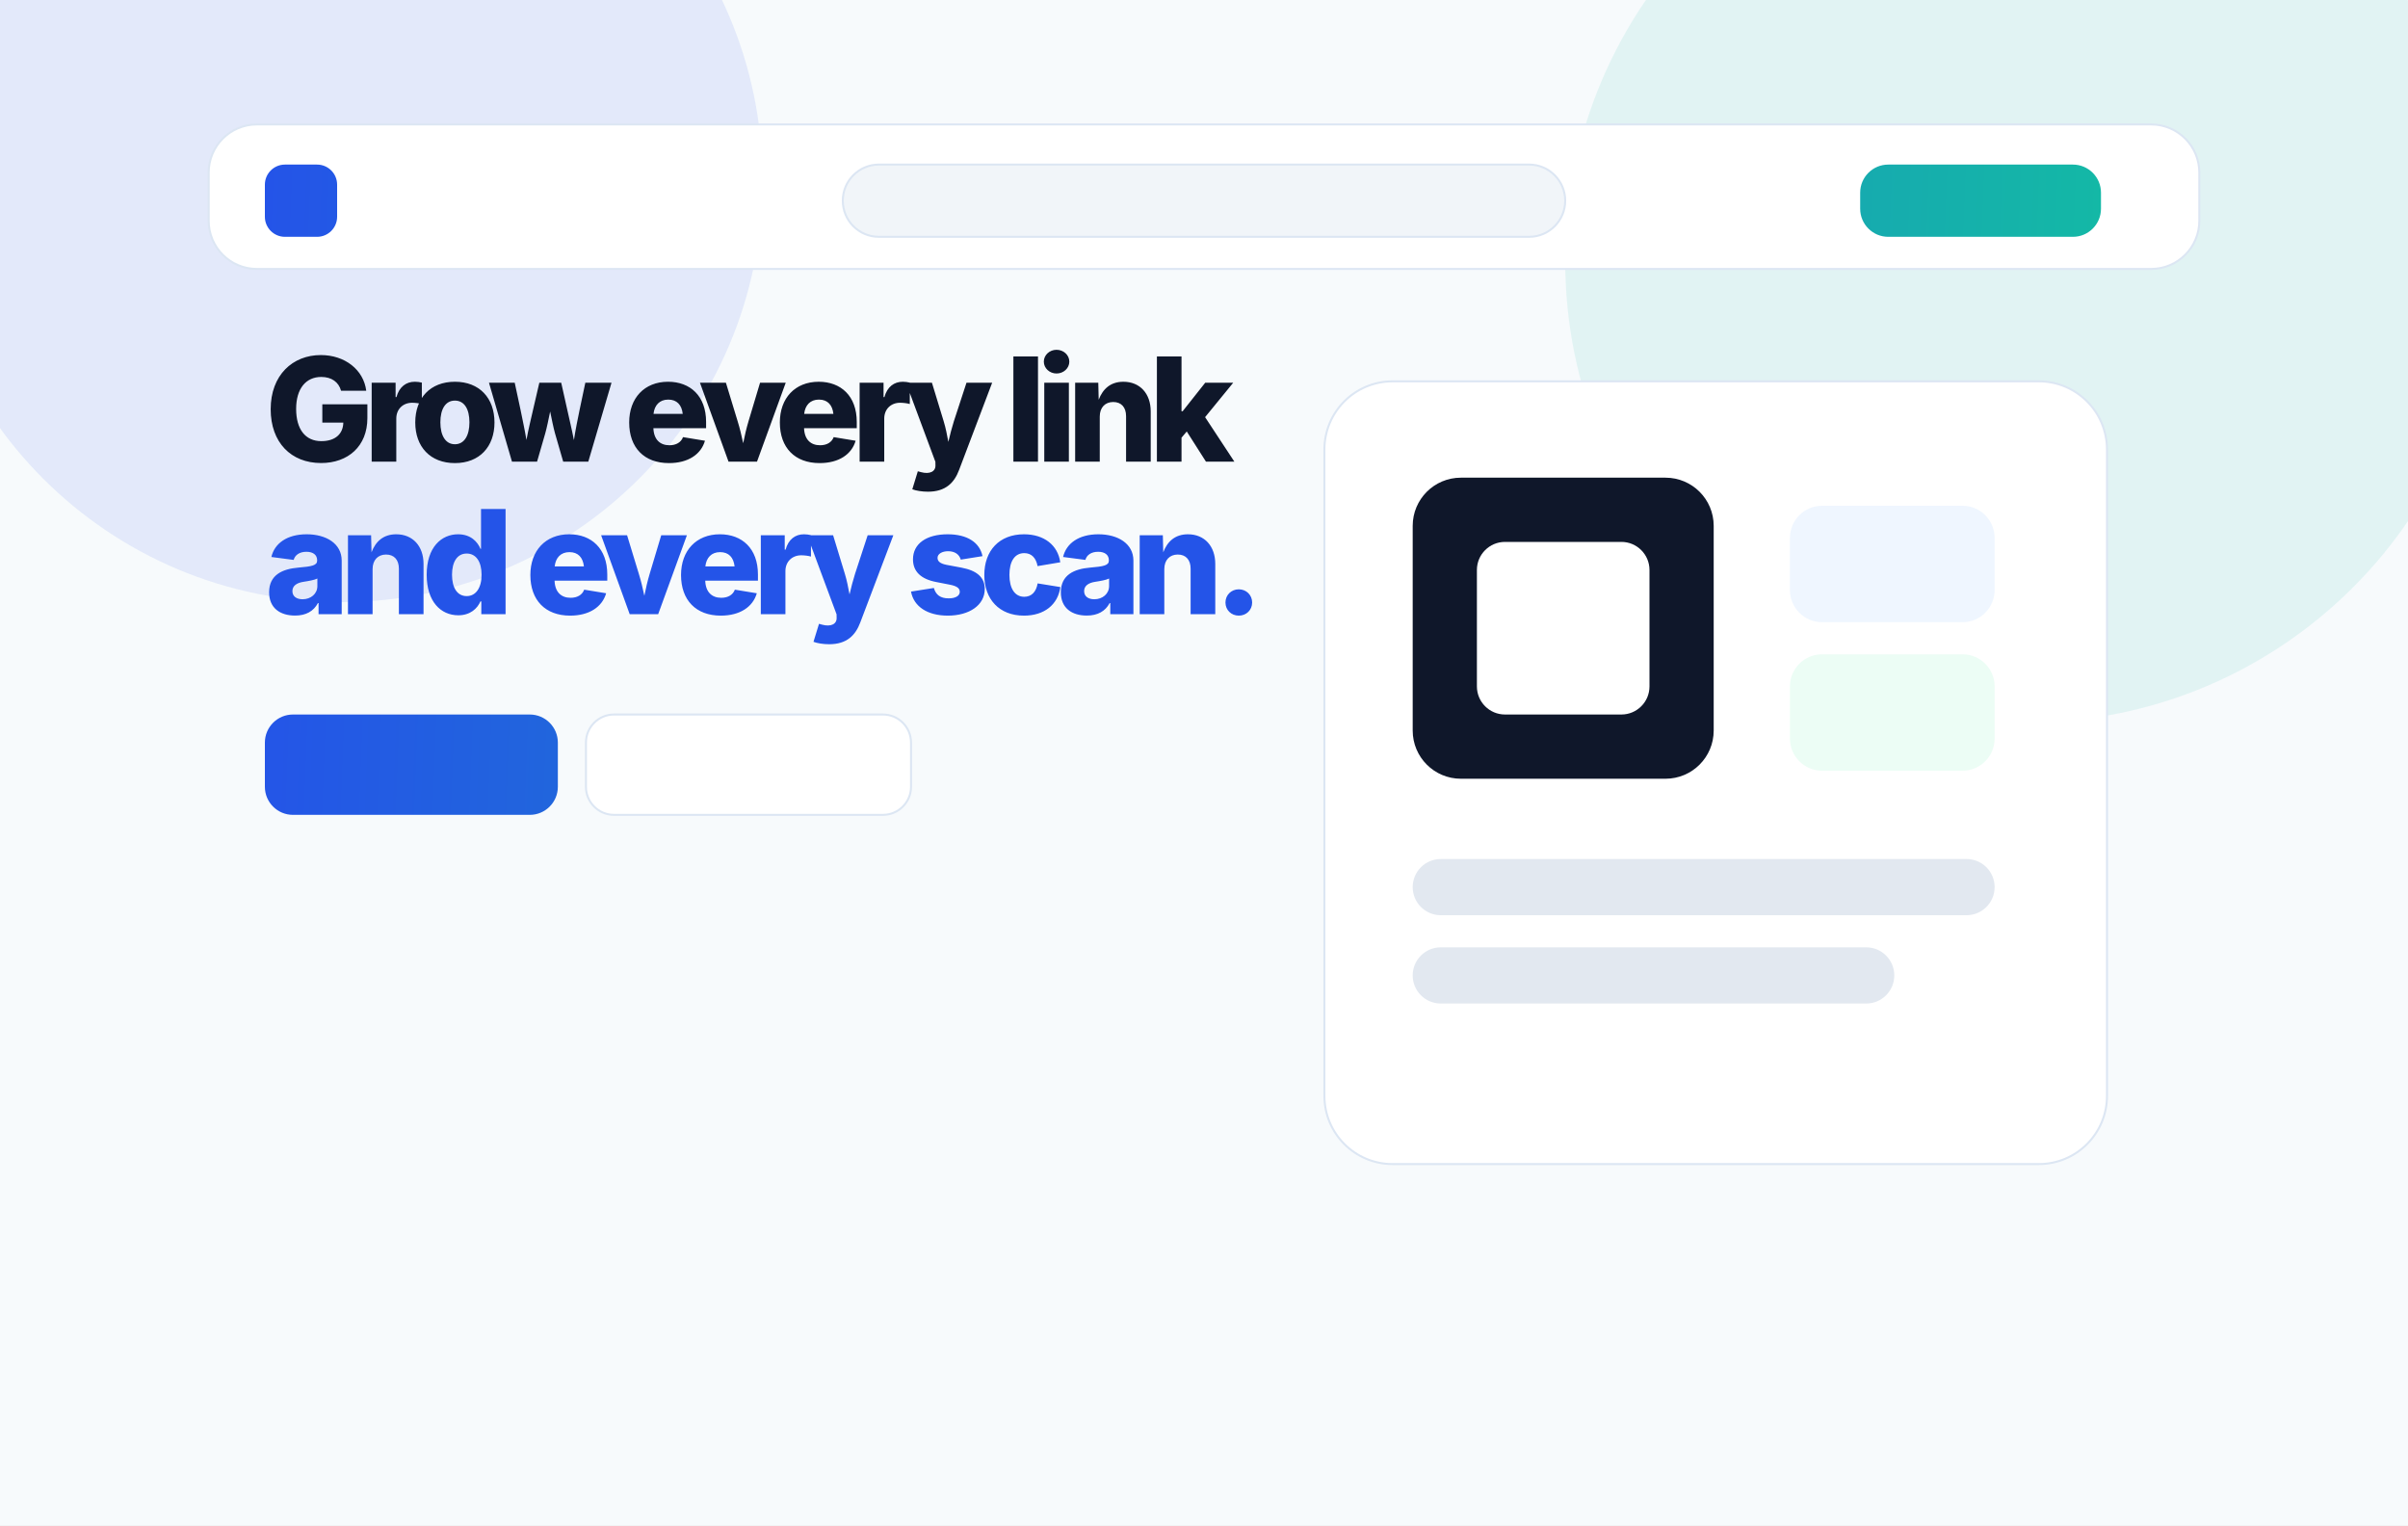
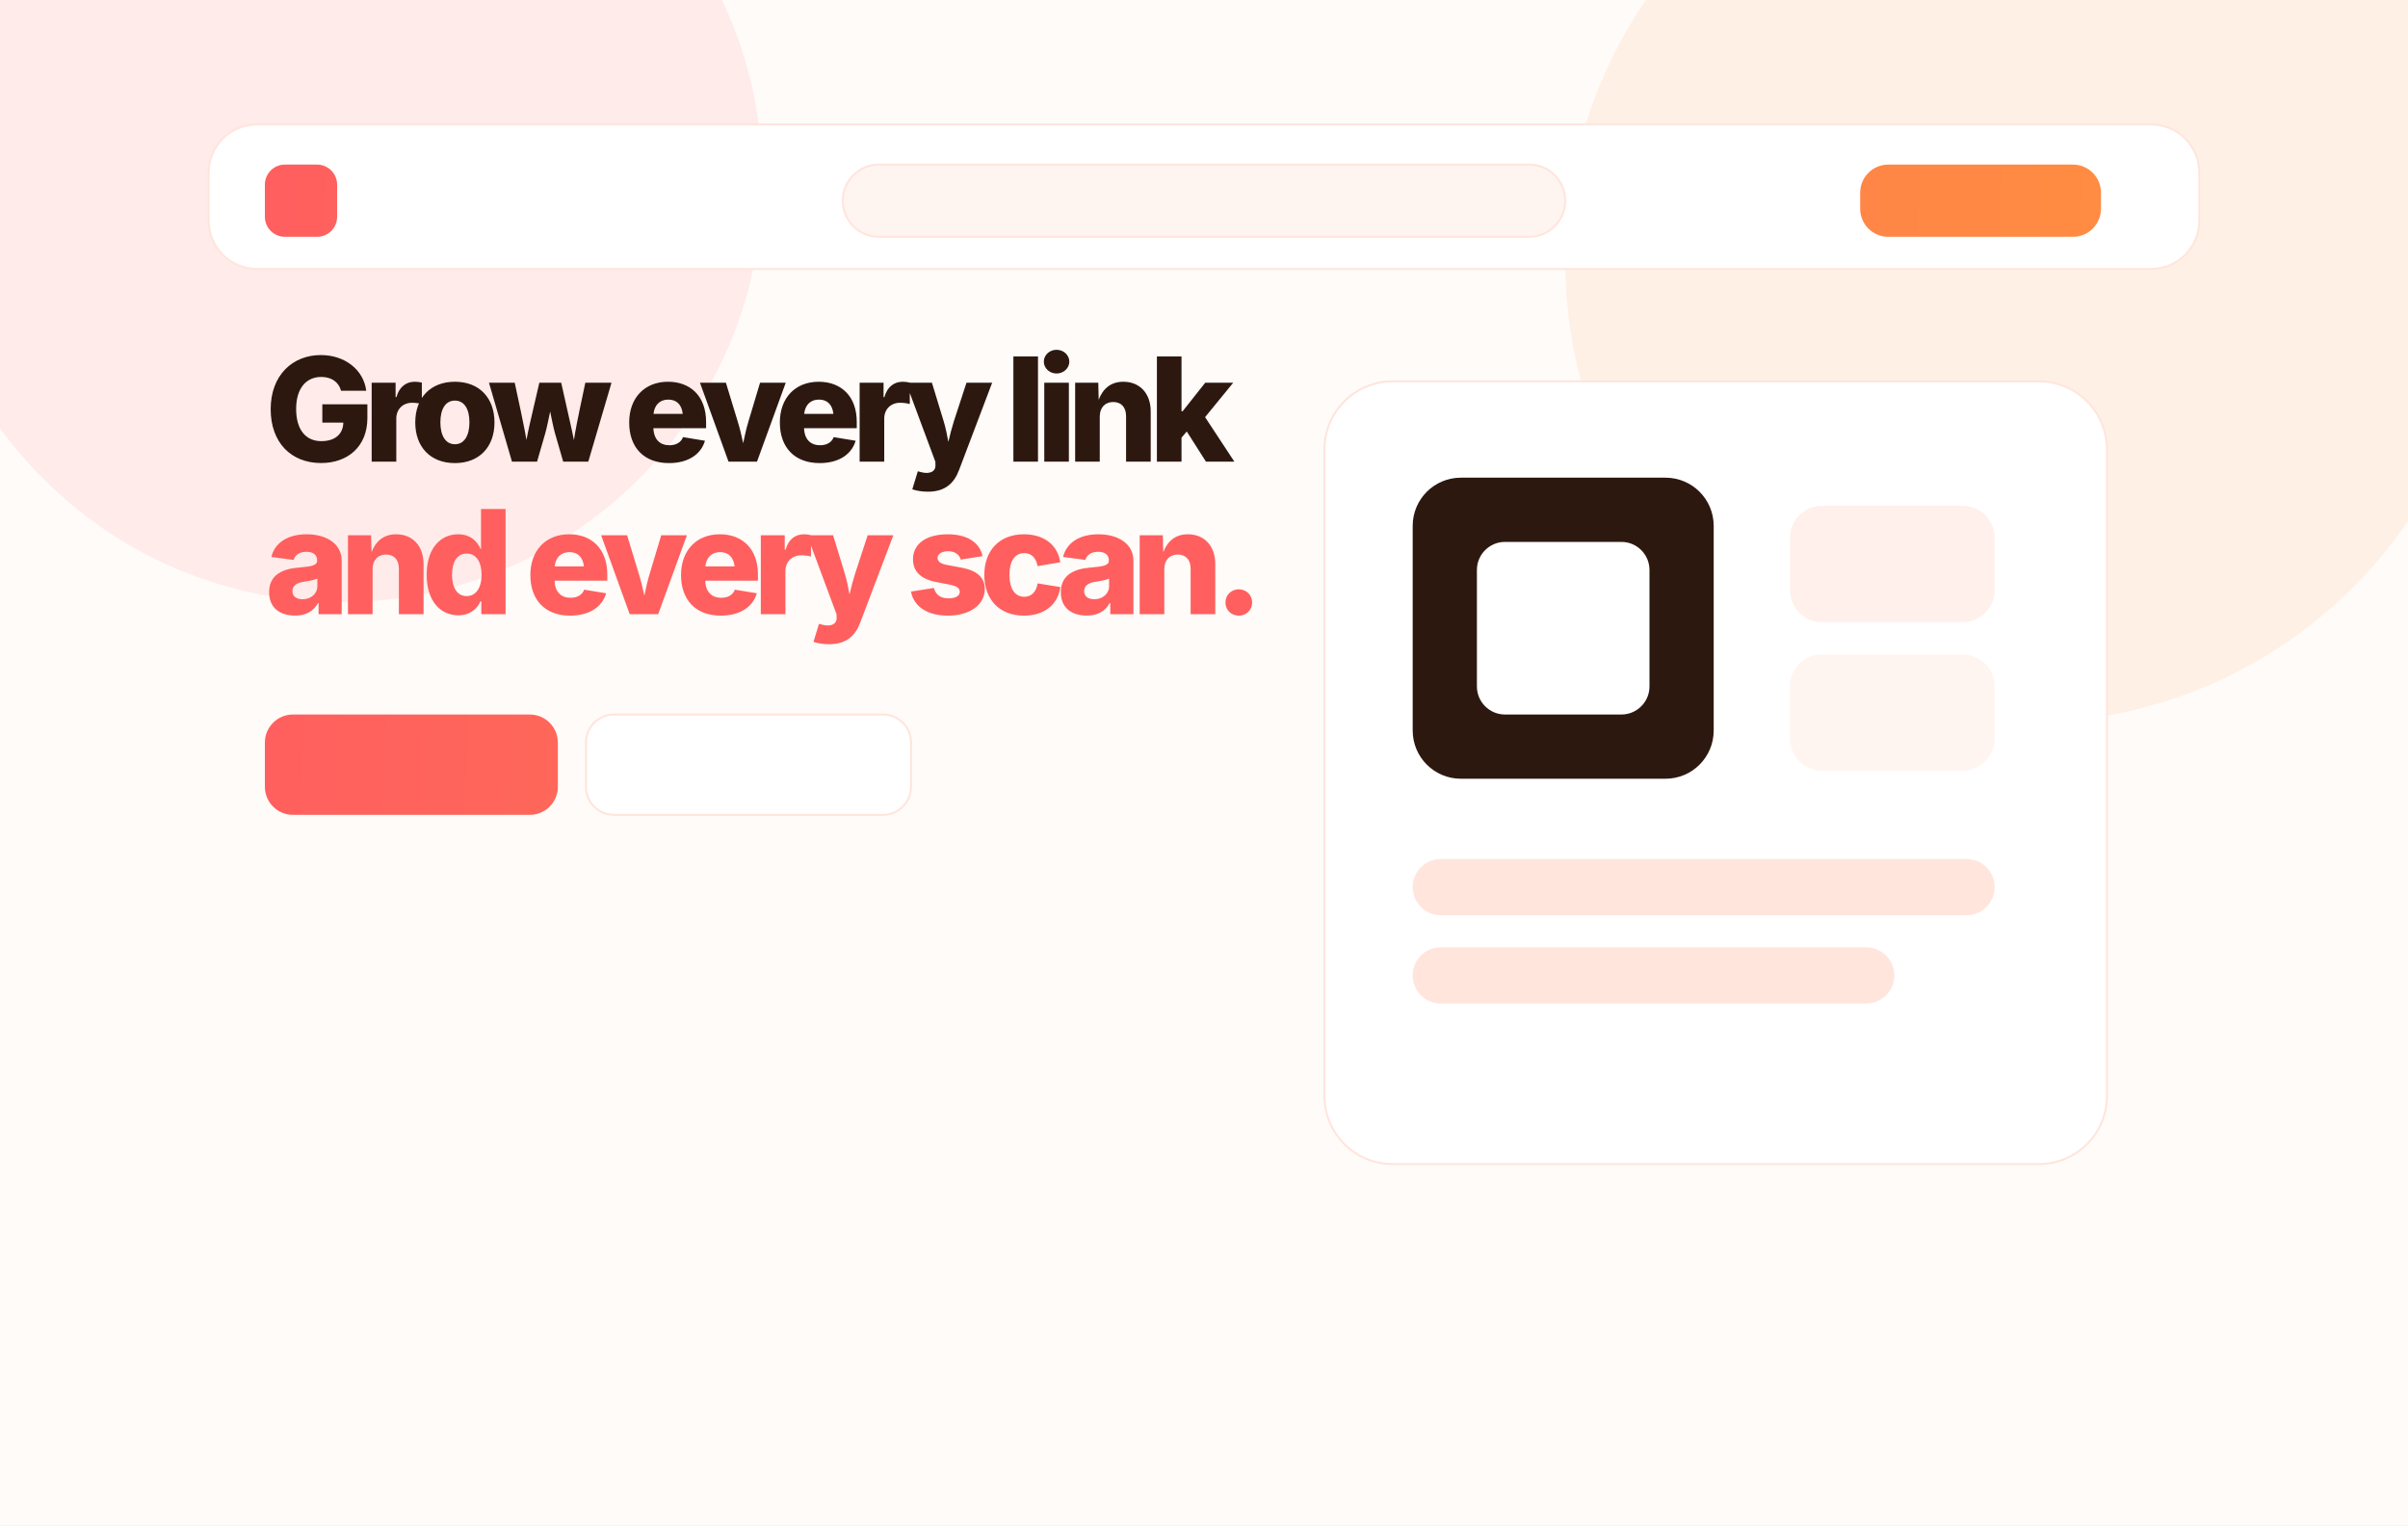
<svg xmlns="http://www.w3.org/2000/svg" width="1200" height="760" viewBox="0 0 1200 760" fill="none">
-   <rect width="1200" height="760" fill="#F7FAFC" />
-   <circle cx="170" cy="90" r="210" fill="#2454E8" opacity="0.10" />
-   <circle cx="1010" cy="130" r="230" fill="#14B8A6" opacity="0.10" />
-   <rect x="104" y="62" width="992" height="72" rx="24" fill="white" stroke="#DCE6F3" />
+   <rect width="1200" height="760" fill="#FFFBF8" />
+   <circle cx="170" cy="90" r="210" fill="#ff5f5f" opacity="0.10" />
+   <circle cx="1010" cy="130" r="230" fill="#ff8c42" opacity="0.10" />
+   <rect x="104" y="62" width="992" height="72" rx="24" fill="white" stroke="#FFE5DC" />
  <rect x="132" y="82" width="36" height="36" rx="10" fill="url(#g0)" />
-   <rect x="420" y="82" width="360" height="36" rx="18" fill="#F1F5F9" stroke="#DCE6F3" />
+   <rect x="420" y="82" width="360" height="36" rx="18" fill="#FFF5F0" stroke="#FFE5DC" />
  <rect x="927" y="82" width="120" height="36" rx="14" fill="url(#g0)" />
-   <text x="132" y="230" fill="#0F172A" font-family="Inter, Arial" font-size="72" font-weight="800" letter-spacing="-5">Grow every link</text>
-   <text x="132" y="306" fill="#2454E8" font-family="Inter, Arial" font-size="72" font-weight="800" letter-spacing="-5">and every scan.</text>
+   <text x="132" y="230" fill="#2D1810" font-family="Inter, Arial" font-size="72" font-weight="800" letter-spacing="-5">Grow every link</text>
+   <text x="132" y="306" fill="#ff5f5f" font-family="Inter, Arial" font-size="72" font-weight="800" letter-spacing="-5">and every scan.</text>
  <rect x="132" y="356" width="146" height="50" rx="14" fill="url(#g0)" />
-   <rect x="292" y="356" width="162" height="50" rx="14" fill="white" stroke="#DCE6F3" />
-   <rect x="660" y="190" width="390" height="390" rx="34" fill="white" stroke="#DCE6F3" />
-   <rect x="704" y="238" width="150" height="150" rx="24" fill="#0F172A" />
+   <rect x="292" y="356" width="162" height="50" rx="14" fill="white" stroke="#FFE5DC" />
+   <rect x="660" y="190" width="390" height="390" rx="34" fill="white" stroke="#FFE5DC" />
+   <rect x="704" y="238" width="150" height="150" rx="24" fill="#2D1810" />
  <rect x="736" y="270" width="86" height="86" rx="14" fill="white" />
-   <rect x="892" y="252" width="102" height="58" rx="16" fill="#EFF6FF" />
-   <rect x="892" y="326" width="102" height="58" rx="16" fill="#ECFDF5" />
-   <rect x="704" y="428" width="290" height="28" rx="14" fill="#E2E8F0" />
-   <rect x="704" y="472" width="240" height="28" rx="14" fill="#E2E8F0" />
+   <rect x="892" y="252" width="102" height="58" rx="16" fill="#FFF0EB" />
+   <rect x="892" y="326" width="102" height="58" rx="16" fill="#FFF5F0" />
+   <rect x="704" y="428" width="290" height="28" rx="14" fill="#FFE5DC" />
+   <rect x="704" y="472" width="240" height="28" rx="14" fill="#FFE5DC" />
  <defs>
    <linearGradient id="g0" x1="132" y1="82" x2="1047" y2="118" gradientUnits="userSpaceOnUse">
-       <stop stop-color="#2454E8" />
-       <stop offset="1" stop-color="#14B8A6" />
+       <stop stop-color="#ff5f5f" />
+       <stop offset="1" stop-color="#ff8c42" />
    </linearGradient>
  </defs>
</svg>
